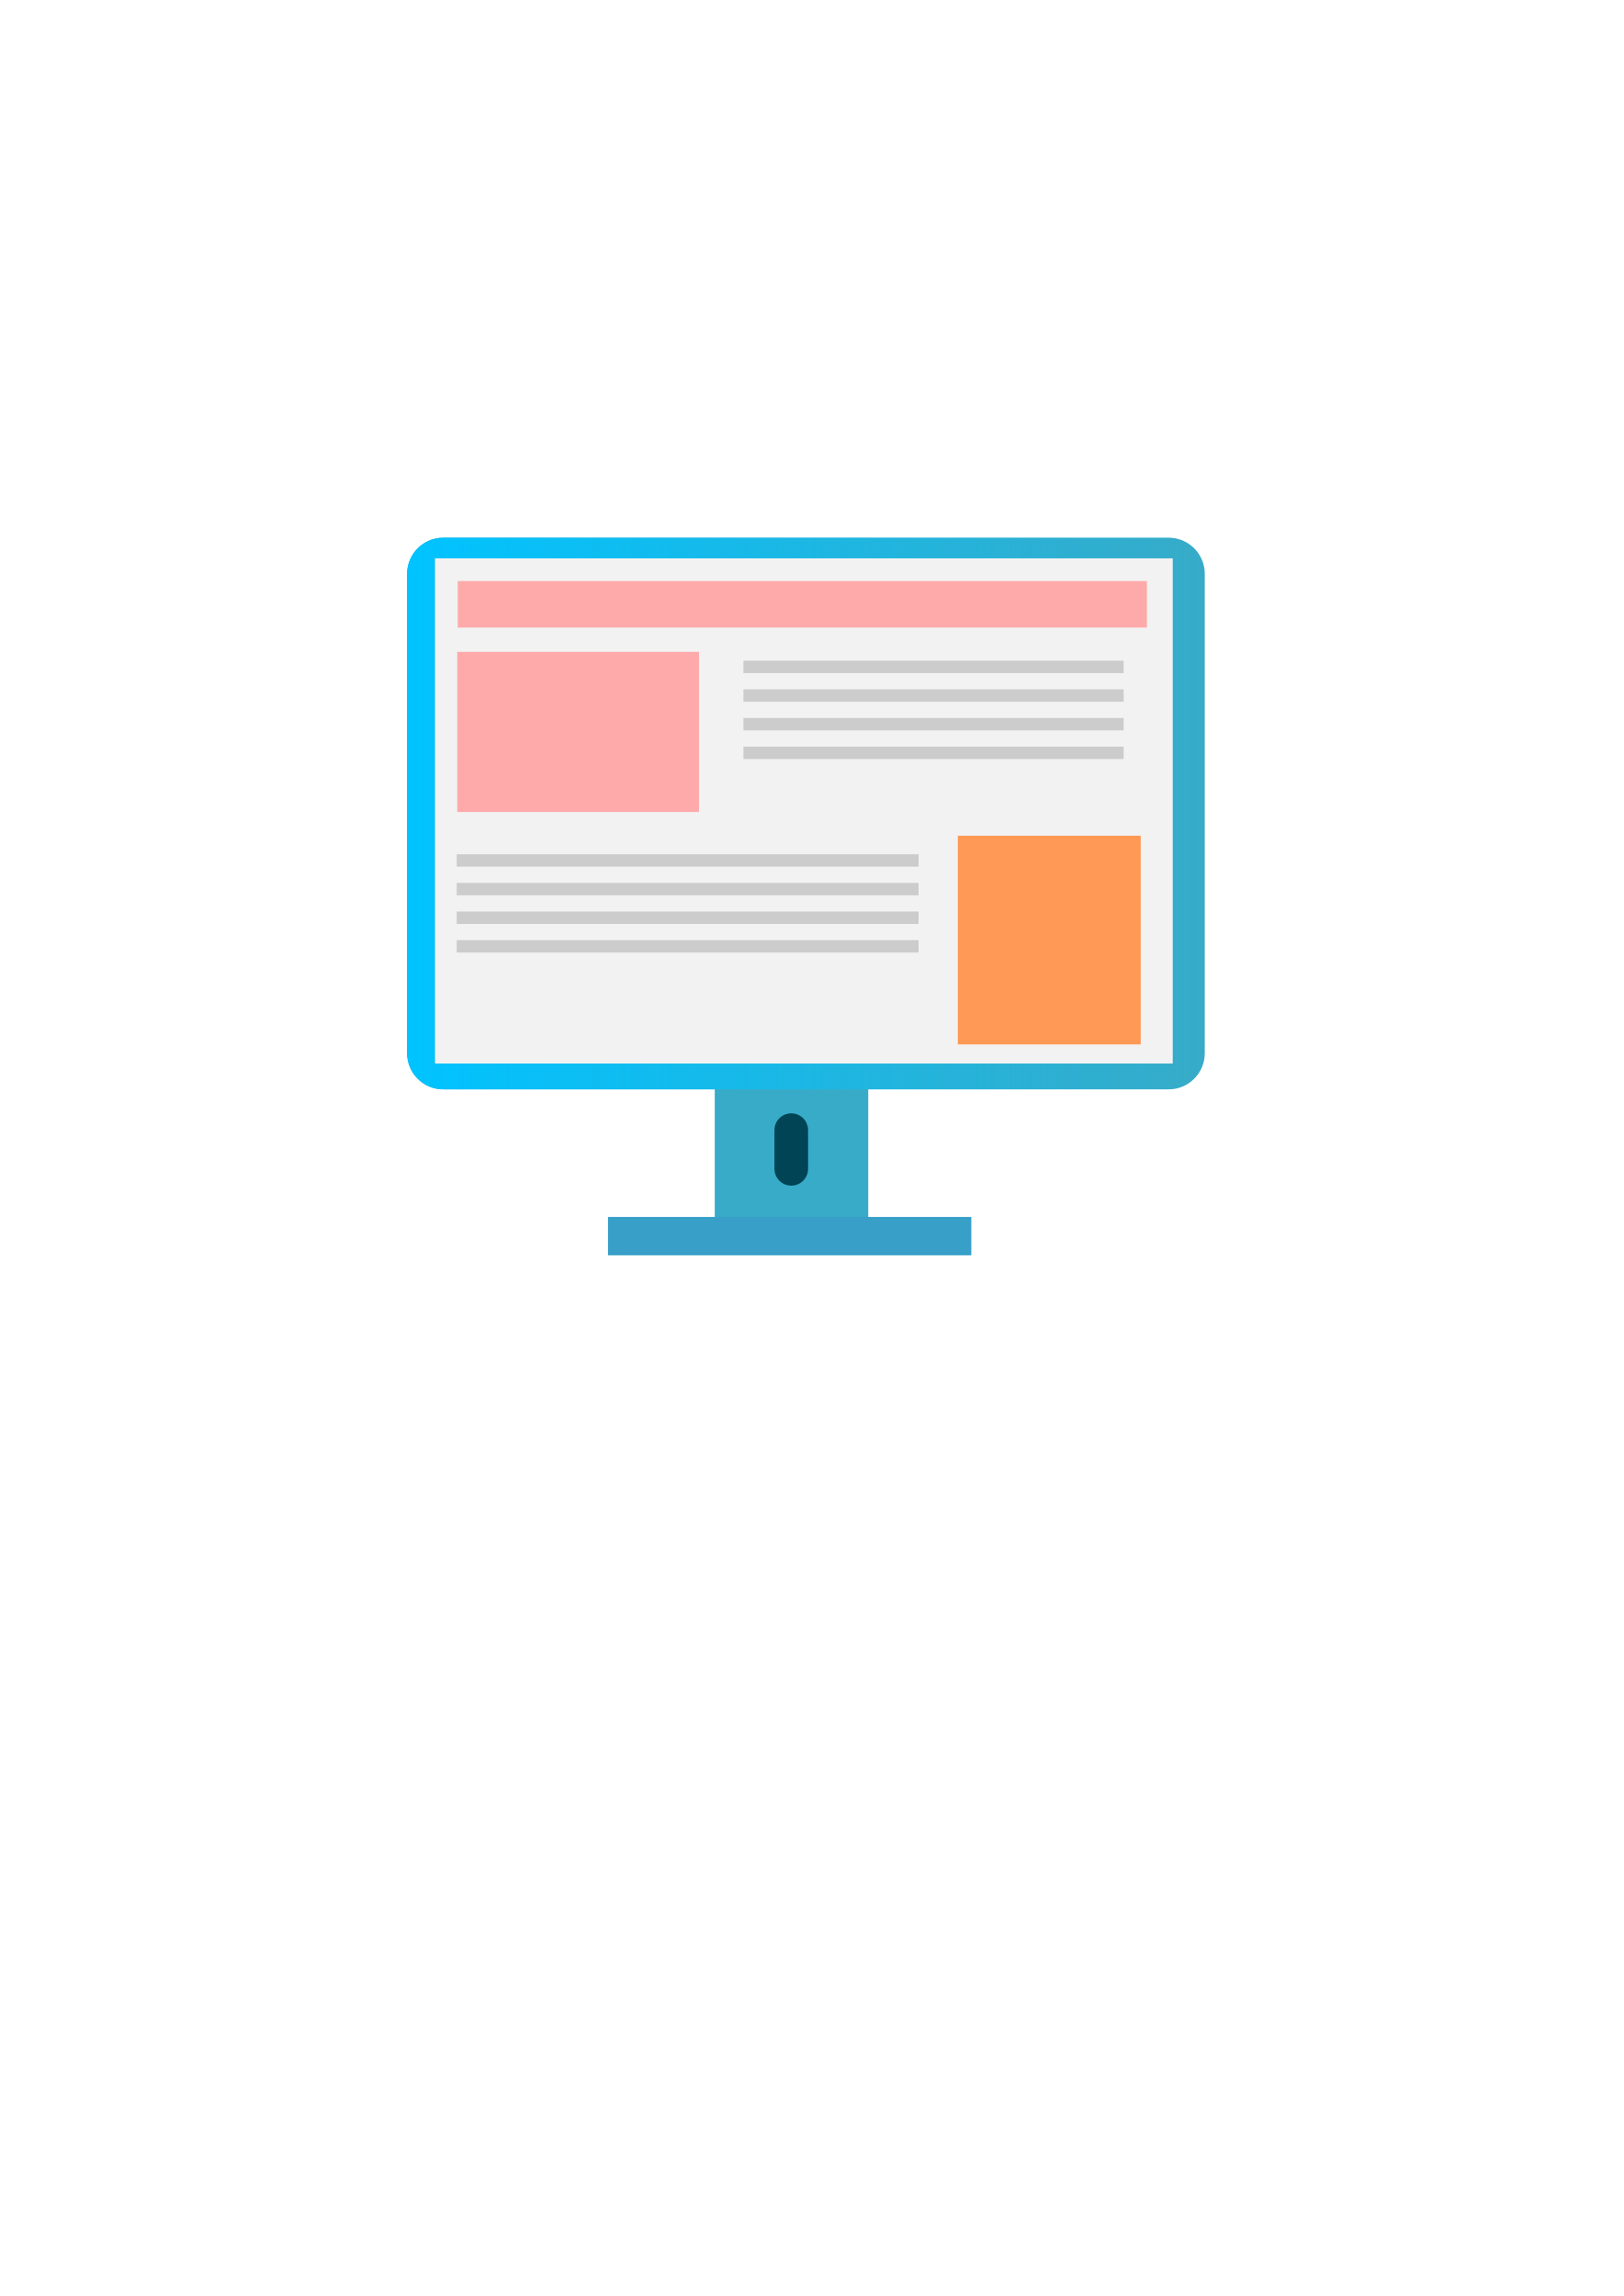
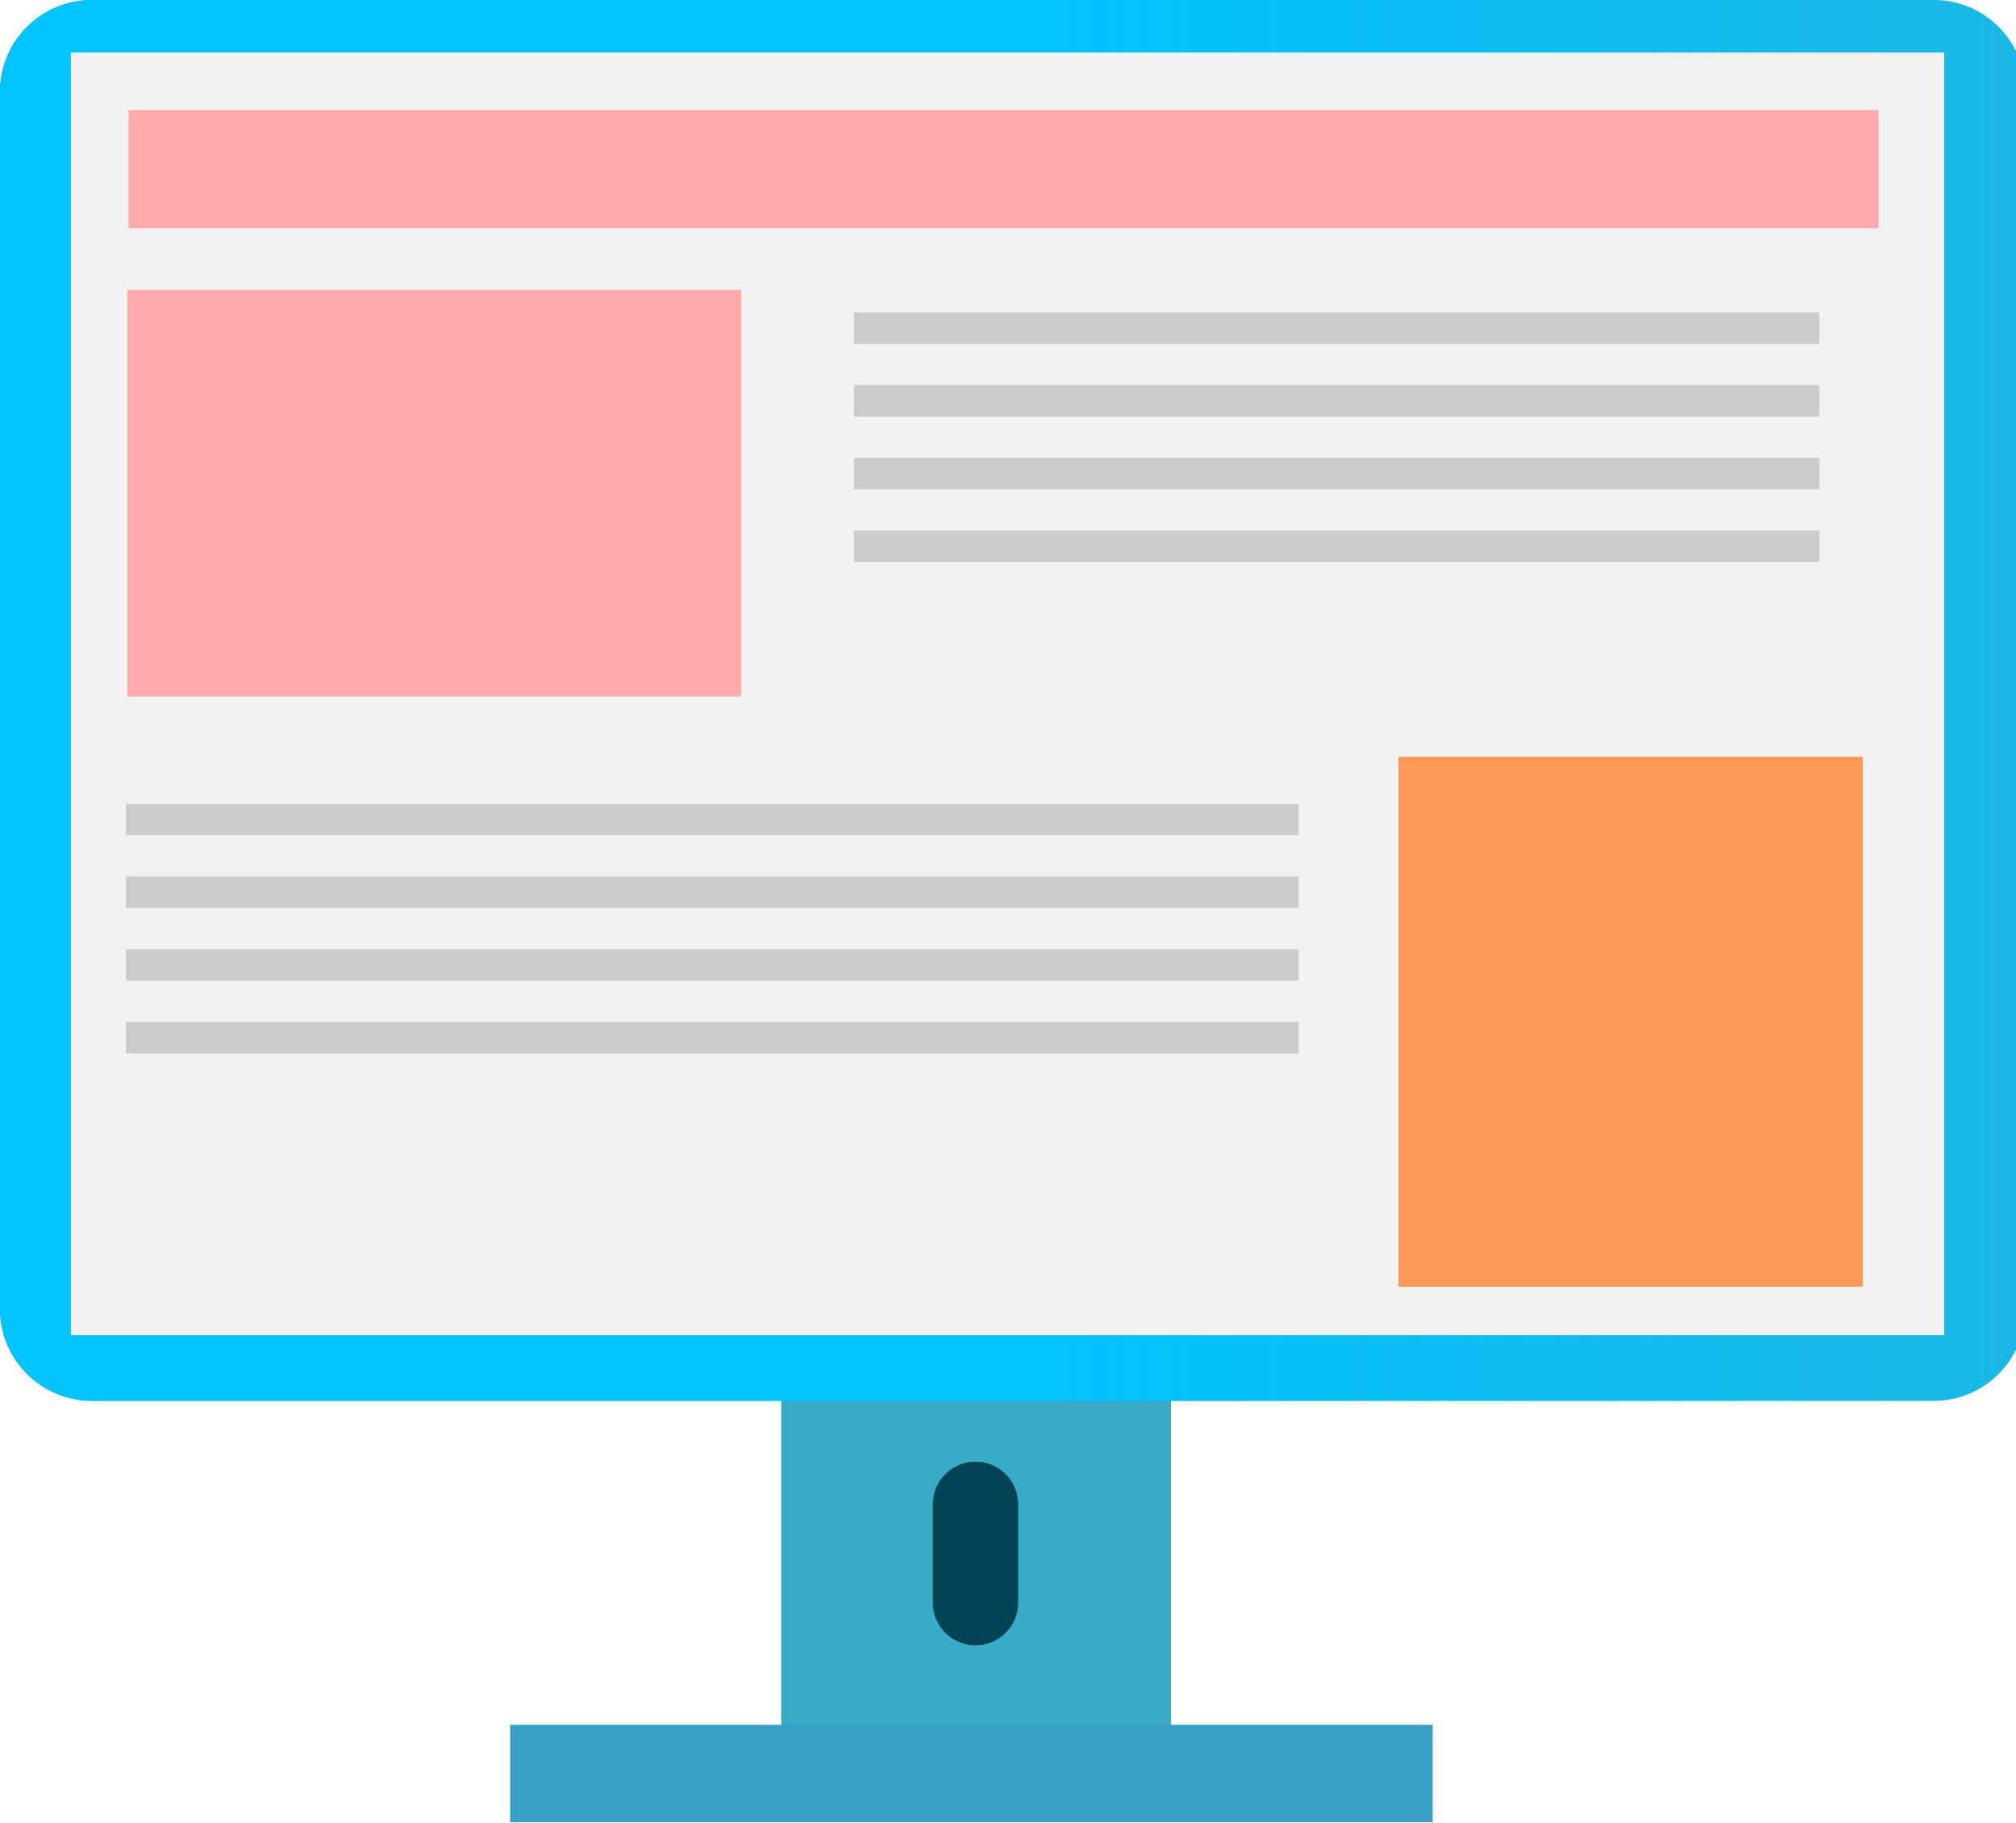
- <svg xmlns="http://www.w3.org/2000/svg" xmlns:ns1="http://www.openswatchbook.org/uri/2009/osb" xmlns:xlink="http://www.w3.org/1999/xlink" width="210mm" height="297mm" viewBox="0 0 210 297" version="1.1" id="svg8">
+ <svg xmlns="http://www.w3.org/2000/svg" xmlns:ns1="http://www.openswatchbook.org/uri/2009/osb" xmlns:xlink="http://www.w3.org/1999/xlink" width="102.684mm" height="92.828mm" viewBox="0 0 102.684 92.828" version="1.1" id="svg8">
  <defs id="defs2">
-     <linearGradient id="linearGradient6184">
-       <stop style="stop-color:#00c3ff;stop-opacity:1;" offset="0" id="stop6180" />
-       <stop style="stop-color:#00c3ff;stop-opacity:0;" offset="1" id="stop6182" />
-     </linearGradient>
    <linearGradient id="linearGradient6137" ns1:paint="solid">
      <stop style="stop-color:#00c3ff;stop-opacity:1;" offset="0" id="stop6135" />
    </linearGradient>
    <linearGradient id="linearGradient4574" ns1:paint="solid">
      <stop style="stop-color:#000000;stop-opacity:1;" offset="0" id="stop4572" />
    </linearGradient>
-     <filter style="color-interpolation-filters:sRGB" id="filter4534" x="-0.903" width="2.805" y="-1.429" height="3.858">
-       <feGaussianBlur stdDeviation="39.304" id="feGaussianBlur4536" />
-     </filter>
-     <linearGradient xlink:href="#linearGradient6184" id="linearGradient6186" x1="52.652" y1="105.234" x2="155.818" y2="105.234" gradientUnits="userSpaceOnUse" />
-     <clipPath clipPathUnits="userSpaceOnUse" id="clipPath6395">
-       <g id="use6397">
-         <ellipse ry="4.978" rx="5.312" cy="149.1" cx="101.663" id="ellipse6418" style="opacity:1;vector-effect:none;fill:#379fc8;fill-opacity:1;stroke:none;stroke-width:0.265;stroke-linecap:butt;stroke-linejoin:miter;stroke-miterlimit:4;stroke-dasharray:none;stroke-dashoffset:0;stroke-opacity:1" />
-       </g>
-     </clipPath>
-     <clipPath clipPathUnits="userSpaceOnUse" id="clipPath6406">
-       <g id="use6408">
-         <g id="g6414" clip-path="url(#clipPath6395)">
-           <g id="g6412">
-             <ellipse ry="4.978" rx="5.312" cy="149.1" cx="101.663" id="ellipse6410" style="opacity:1;vector-effect:none;fill:#379fc8;fill-opacity:1;stroke:none;stroke-width:0.265;stroke-linecap:butt;stroke-linejoin:miter;stroke-miterlimit:4;stroke-dasharray:none;stroke-dashoffset:0;stroke-opacity:1" />
-           </g>
-         </g>
-       </g>
-     </clipPath>
+     <linearGradient xlink:href="#linearGradient6184" id="linearGradient6186" x1="52.652" y1="105.234" x2="155.818" y2="105.234" gradientUnits="userSpaceOnUse" gradientTransform="translate(87.64769,81.68529)" />
+     <linearGradient id="linearGradient6184">
+       <stop style="stop-color:#00c3ff;stop-opacity:1;" offset="0" id="stop6180" />
+       <stop style="stop-color:#00c3ff;stop-opacity:0;" offset="1" id="stop6182" />
+     </linearGradient>
  </defs>
-   <g id="layer4" style="display:inline">
-     <rect style="fill:#37abc8;fill-opacity:1;stroke:none;stroke-width:0.265;stroke-opacity:1" id="rect4562-8" width="103.166" height="71.361" x="52.652" y="69.554" ry="4.677" />
-   </g>
-   <g id="layer5" style="display:inline">
-     <g id="g6428" transform="translate(0.5345391)">
-       <a id="a6422">
-         <rect style="opacity:1;vector-effect:none;fill:#37abc8;fill-opacity:1;stroke:none;stroke-width:0.265;stroke-linecap:butt;stroke-linejoin:miter;stroke-miterlimit:4;stroke-dasharray:none;stroke-dashoffset:0;stroke-opacity:1" id="rect6379" width="19.849" height="17.516" x="91.908" y="140.687" />
-       </a>
-       <rect y="157.418" x="78.102" height="4.963" width="46.987" id="rect6383" style="opacity:1;vector-effect:none;fill:#379fc8;fill-opacity:1;stroke:none;stroke-width:0.265;stroke-linecap:butt;stroke-linejoin:miter;stroke-miterlimit:4;stroke-dasharray:none;stroke-dashoffset:0;stroke-opacity:1" />
-     </g>
-   </g>
-   <g id="layer1">
-     <rect style="fill:#37abc8;stroke-width:0.265;fill-opacity:0;filter:url(#filter4534)" id="rect4528" width="104.502" height="66.016" x="48.376" y="59.932" />
-     <rect style="fill:#00ccff;fill-opacity:0;stroke-width:0.265" id="rect4548" width="96.217" height="88.466" x="40.358" y="37.214" />
-     <rect style="fill:#00aad4;fill-opacity:0;stroke-width:0.265" id="rect4554" width="108.244" height="72.163" x="36.081" y="75.968" />
-     <rect style="fill:#00aad4;fill-opacity:0;stroke-width:0.265" id="rect4556" width="30.469" height="28.598" x="87.397" y="102.428" />
-     <rect style="fill:#00aad4;fill-opacity:0;stroke-width:0.265" id="rect4558" width="111.184" height="84.19" x="52.652" y="69.554" />
-     <rect style="fill:#00aad4;fill-opacity:0;stroke-width:0.265" id="rect4560" width="19.511" height="5.613" x="144.326" y="148.131" />
-     <rect style="fill:url(#linearGradient6186);fill-opacity:1;stroke:none;stroke-width:0.265;stroke-opacity:1" id="rect4562" width="103.166" height="71.361" x="52.652" y="69.554" ry="4.677" />
-   </g>
-   <g id="layer2">
-     <rect style="fill:#f2f2f2;fill-opacity:1;stroke:none;stroke-width:0.265;stroke-opacity:1" id="rect4587" width="95.415" height="65.347" x="56.26" y="72.226" ry="0" />
-   </g>
-   <g id="layer3">
-     <rect style="fill:#f2f2f2;fill-opacity:1;stroke:none;stroke-width:0.265;stroke-opacity:1" id="rect4590" width="24.054" height="5.613" x="59.2" y="75.567" />
-     <rect style="fill:#ffaaaa;fill-opacity:1;stroke:none;stroke-width:0.265;stroke-opacity:1" id="rect4592" width="89.134" height="6.014" x="59.2" y="75.166" />
-     <rect style="fill:#ffaaaa;fill-opacity:1;stroke:none;stroke-width:0.265;stroke-opacity:1" id="rect4592-6" width="31.271" height="20.713" x="59.133" y="84.32" />
-     <path style="opacity:1;vector-effect:none;fill:#cccccc;fill-opacity:1;stroke:none;stroke-width:0.265;stroke-linecap:butt;stroke-linejoin:miter;stroke-miterlimit:4;stroke-dasharray:none;stroke-dashoffset:0;stroke-opacity:1" d="m 96.149,85.467 h 49.178 v 1.604 H 96.149 Z" id="rect4615-9" />
-     <path style="opacity:1;vector-effect:none;fill:#cccccc;fill-opacity:1;stroke:none;stroke-width:0.265;stroke-linecap:butt;stroke-linejoin:miter;stroke-miterlimit:4;stroke-dasharray:none;stroke-dashoffset:0;stroke-opacity:1" d="m 96.149,89.171 h 49.178 v 1.604 H 96.149 Z" id="rect4615-9-3" />
-     <path style="opacity:1;vector-effect:none;fill:#cccccc;fill-opacity:1;stroke:none;stroke-width:0.265;stroke-linecap:butt;stroke-linejoin:miter;stroke-miterlimit:4;stroke-dasharray:none;stroke-dashoffset:0;stroke-opacity:1" d="M 96.149,92.875 H 145.326 v 1.604 H 96.149 Z" id="rect4615-9-3-2" />
-     <path style="opacity:1;vector-effect:none;fill:#cccccc;fill-opacity:1;stroke:none;stroke-width:0.265;stroke-linecap:butt;stroke-linejoin:miter;stroke-miterlimit:4;stroke-dasharray:none;stroke-dashoffset:0;stroke-opacity:1" d="M 96.148,96.579 H 145.326 v 1.604 H 96.148 Z" id="rect4615-9-3-2-4" />
-     <rect style="fill:#ff9955;fill-opacity:1;stroke:none;stroke-width:0.265;stroke-opacity:1" id="rect4592-6-9" width="23.653" height="26.994" x="123.879" y="108.107" />
-     <path style="opacity:1;vector-effect:none;fill:#cccccc;fill-opacity:1;stroke:none;stroke-width:0.265;stroke-linecap:butt;stroke-linejoin:miter;stroke-miterlimit:4;stroke-dasharray:none;stroke-dashoffset:0;stroke-opacity:1" d="m 59.067,110.502 h 59.735 v 1.604 H 59.067 Z" id="rect4615-9-9" />
-     <path style="opacity:1;vector-effect:none;fill:#cccccc;fill-opacity:1;stroke:none;stroke-width:0.265;stroke-linecap:butt;stroke-linejoin:miter;stroke-miterlimit:4;stroke-dasharray:none;stroke-dashoffset:0;stroke-opacity:1" d="m 59.067,114.206 h 59.735 v 1.604 H 59.067 Z" id="rect4615-9-3-9" />
-     <path style="opacity:1;vector-effect:none;fill:#cccccc;fill-opacity:1;stroke:none;stroke-width:0.265;stroke-linecap:butt;stroke-linejoin:miter;stroke-miterlimit:4;stroke-dasharray:none;stroke-dashoffset:0;stroke-opacity:1" d="m 59.067,117.911 h 59.735 v 1.604 H 59.067 Z" id="rect4615-9-3-2-5" />
-     <path style="opacity:1;vector-effect:none;fill:#cccccc;fill-opacity:1;stroke:none;stroke-width:0.265;stroke-linecap:butt;stroke-linejoin:miter;stroke-miterlimit:4;stroke-dasharray:none;stroke-dashoffset:0;stroke-opacity:1" d="m 59.067,121.615 h 59.735 v 1.604 H 59.067 Z" id="rect4615-9-3-2-4-5" />
-   </g>
-   <g id="layer6" style="display:inline">
-     <rect style="display:inline;opacity:1;vector-effect:none;fill:#004455;fill-opacity:1;stroke:none;stroke-width:0.265;stroke-linecap:butt;stroke-linejoin:miter;stroke-miterlimit:4;stroke-dasharray:none;stroke-dashoffset:0;stroke-opacity:1" id="rect6432" width="4.347" height="9.355" x="100.164" y="144.014" ry="2.173" clip-path="none" />
+   <g id="layer7" transform="translate(-87.64771,-81.68529)">
+     <rect style="display:inline;fill:#37abc8;fill-opacity:1;stroke:none;stroke-width:0.265;stroke-opacity:1" id="rect4562-8" width="103.166" height="71.361" x="87.648" y="81.685" ry="4.677" />
+     <a id="a6422" transform="translate(35.53014,12.13166)">
+       <rect y="140.687" x="91.908" height="17.516" width="19.849" id="rect6379" style="opacity:1;vector-effect:none;fill:#37abc8;fill-opacity:1;stroke:none;stroke-width:0.265;stroke-linecap:butt;stroke-linejoin:miter;stroke-miterlimit:4;stroke-dasharray:none;stroke-dashoffset:0;stroke-opacity:1" />
+     </a>
+     <rect style="opacity:1;vector-effect:none;fill:#379fc8;fill-opacity:1;stroke:none;stroke-width:0.265;stroke-linecap:butt;stroke-linejoin:miter;stroke-miterlimit:4;stroke-dasharray:none;stroke-dashoffset:0;stroke-opacity:1" id="rect6383" width="46.987" height="4.963" x="113.632" y="169.55" />
+     <rect style="fill:#00aad4;fill-opacity:0;stroke-width:0.265" id="rect4556" width="30.469" height="28.598" x="122.393" y="114.559" />
+     <rect style="fill:#00aad4;fill-opacity:0;stroke-width:0.265" id="rect4558" width="111.184" height="84.19" x="87.648" y="81.685" />
+     <rect style="fill:#00aad4;fill-opacity:0;stroke-width:0.265" id="rect4560" width="19.511" height="5.613" x="179.321" y="160.263" />
+     <rect style="fill:url(#linearGradient6186);fill-opacity:1;stroke:none;stroke-width:0.265;stroke-opacity:1" id="rect4562" width="103.166" height="71.361" x="87.648" y="81.685" ry="4.677" />
+     <rect style="fill:#f2f2f2;fill-opacity:1;stroke:none;stroke-width:0.265;stroke-opacity:1" id="rect4587" width="95.415" height="65.347" x="91.256" y="84.358" ry="0" />
+     <rect style="fill:#f2f2f2;fill-opacity:1;stroke:none;stroke-width:0.265;stroke-opacity:1" id="rect4590" width="24.054" height="5.613" x="94.196" y="87.699" />
+     <rect style="fill:#ffaaaa;fill-opacity:1;stroke:none;stroke-width:0.265;stroke-opacity:1" id="rect4592" width="89.134" height="6.014" x="94.196" y="87.298" />
+     <rect style="fill:#ffaaaa;fill-opacity:1;stroke:none;stroke-width:0.265;stroke-opacity:1" id="rect4592-6" width="31.271" height="20.713" x="94.129" y="96.452" />
+     <path style="opacity:1;vector-effect:none;fill:#cccccc;fill-opacity:1;stroke:none;stroke-width:0.265;stroke-linecap:butt;stroke-linejoin:miter;stroke-miterlimit:4;stroke-dasharray:none;stroke-dashoffset:0;stroke-opacity:1" d="m 131.144,97.599 h 49.178 v 1.604 h -49.178 z" id="rect4615-9" />
+     <path style="opacity:1;vector-effect:none;fill:#cccccc;fill-opacity:1;stroke:none;stroke-width:0.265;stroke-linecap:butt;stroke-linejoin:miter;stroke-miterlimit:4;stroke-dasharray:none;stroke-dashoffset:0;stroke-opacity:1" d="m 131.144,101.303 h 49.178 v 1.604 h -49.178 z" id="rect4615-9-3" />
+     <path style="opacity:1;vector-effect:none;fill:#cccccc;fill-opacity:1;stroke:none;stroke-width:0.265;stroke-linecap:butt;stroke-linejoin:miter;stroke-miterlimit:4;stroke-dasharray:none;stroke-dashoffset:0;stroke-opacity:1" d="m 131.144,105.007 h 49.178 v 1.604 h -49.178 z" id="rect4615-9-3-2" />
+     <path style="opacity:1;vector-effect:none;fill:#cccccc;fill-opacity:1;stroke:none;stroke-width:0.265;stroke-linecap:butt;stroke-linejoin:miter;stroke-miterlimit:4;stroke-dasharray:none;stroke-dashoffset:0;stroke-opacity:1" d="m 131.144,108.711 h 49.178 v 1.604 h -49.178 z" id="rect4615-9-3-2-4" />
+     <rect style="fill:#ff9955;fill-opacity:1;stroke:none;stroke-width:0.265;stroke-opacity:1" id="rect4592-6-9" width="23.653" height="26.994" x="158.875" y="120.239" />
+     <path style="opacity:1;vector-effect:none;fill:#cccccc;fill-opacity:1;stroke:none;stroke-width:0.265;stroke-linecap:butt;stroke-linejoin:miter;stroke-miterlimit:4;stroke-dasharray:none;stroke-dashoffset:0;stroke-opacity:1" d="m 94.062,122.634 h 59.735 v 1.604 H 94.062 Z" id="rect4615-9-9" />
+     <path style="opacity:1;vector-effect:none;fill:#cccccc;fill-opacity:1;stroke:none;stroke-width:0.265;stroke-linecap:butt;stroke-linejoin:miter;stroke-miterlimit:4;stroke-dasharray:none;stroke-dashoffset:0;stroke-opacity:1" d="m 94.062,126.338 h 59.735 v 1.604 H 94.062 Z" id="rect4615-9-3-9" />
+     <path style="opacity:1;vector-effect:none;fill:#cccccc;fill-opacity:1;stroke:none;stroke-width:0.265;stroke-linecap:butt;stroke-linejoin:miter;stroke-miterlimit:4;stroke-dasharray:none;stroke-dashoffset:0;stroke-opacity:1" d="m 94.062,130.042 h 59.735 v 1.604 H 94.062 Z" id="rect4615-9-3-2-5" />
+     <path style="opacity:1;vector-effect:none;fill:#cccccc;fill-opacity:1;stroke:none;stroke-width:0.265;stroke-linecap:butt;stroke-linejoin:miter;stroke-miterlimit:4;stroke-dasharray:none;stroke-dashoffset:0;stroke-opacity:1" d="M 94.062,133.746 H 153.797 v 1.604 H 94.062 Z" id="rect4615-9-3-2-4-5" />
+     <rect style="display:inline;opacity:1;vector-effect:none;fill:#004455;fill-opacity:1;stroke:none;stroke-width:0.265;stroke-linecap:butt;stroke-linejoin:miter;stroke-miterlimit:4;stroke-dasharray:none;stroke-dashoffset:0;stroke-opacity:1" id="rect6432" width="4.347" height="9.355" x="135.159" y="156.146" ry="2.173" clip-path="none" />
  </g>
</svg>
